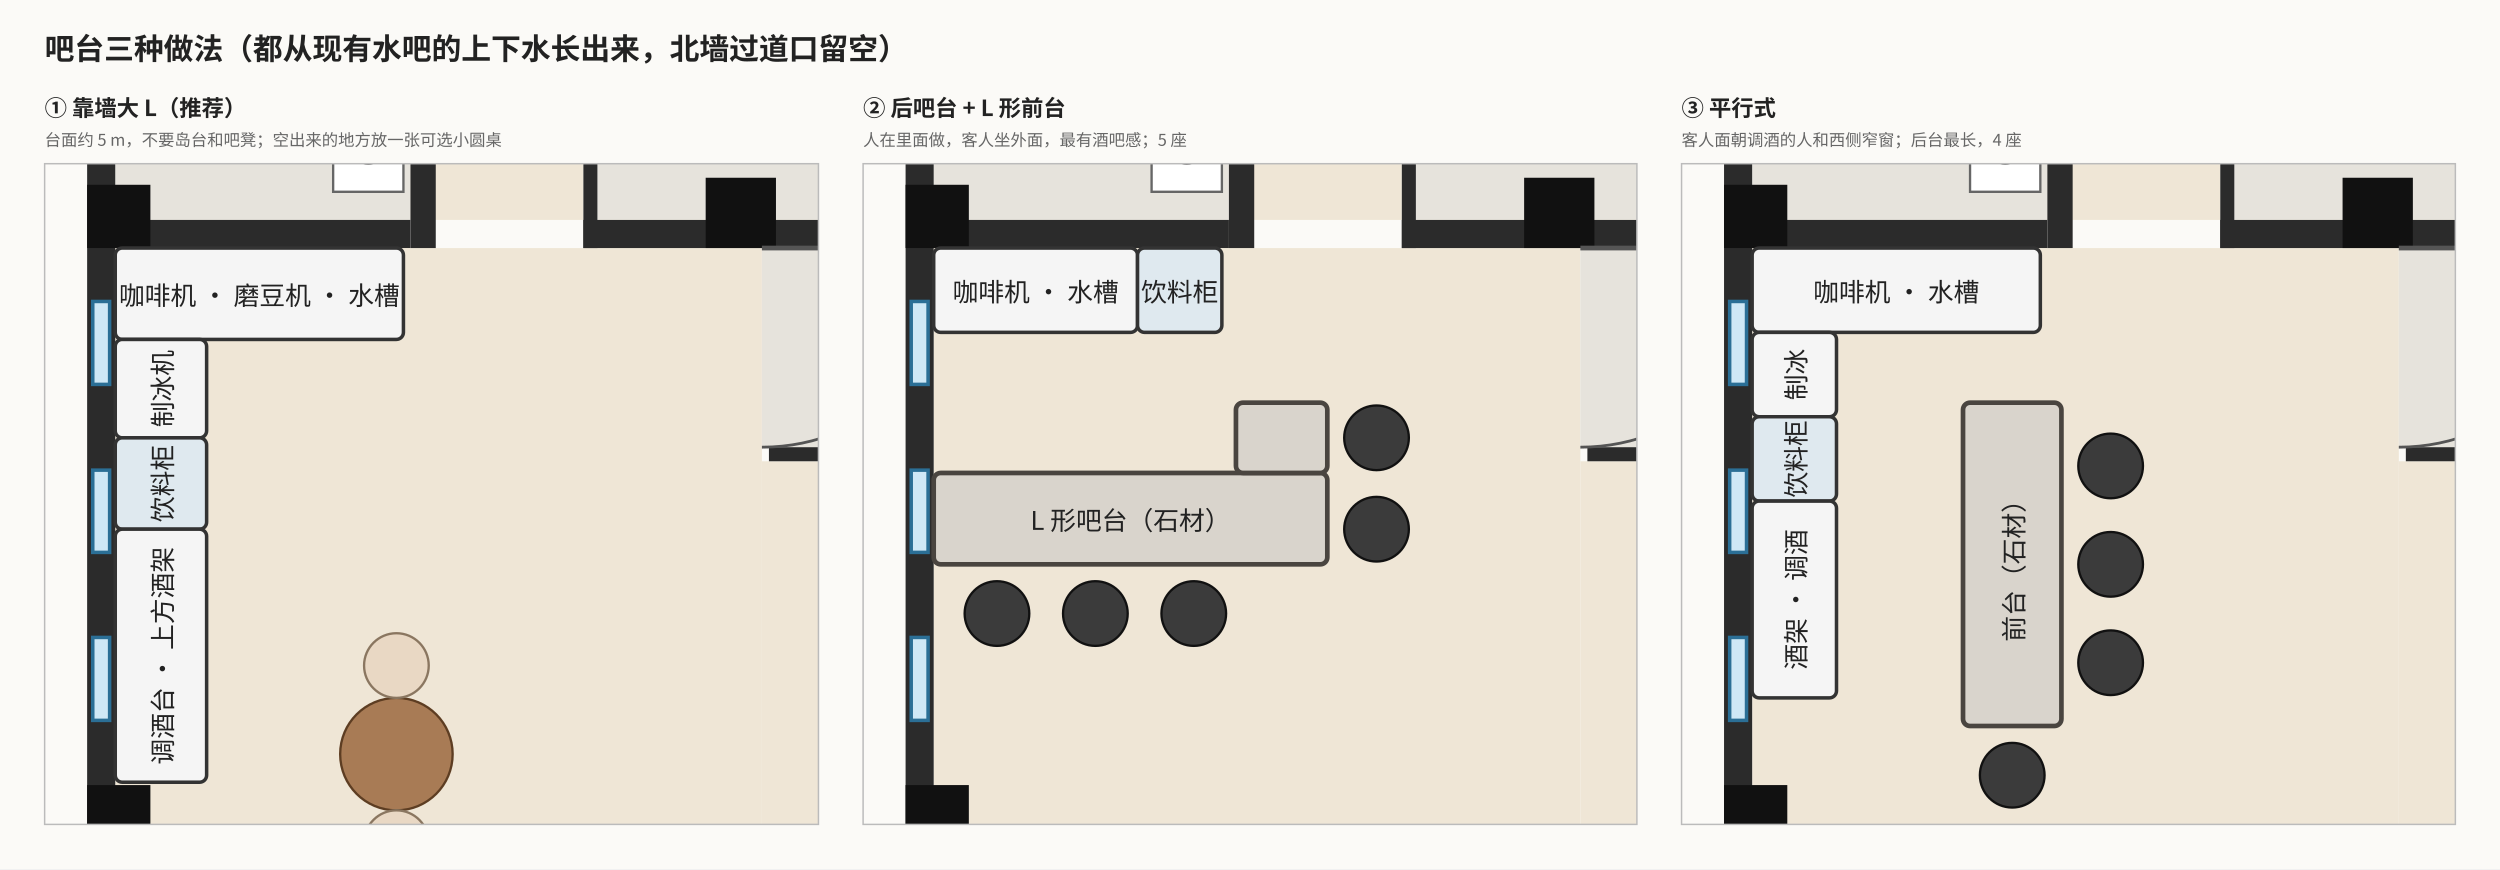
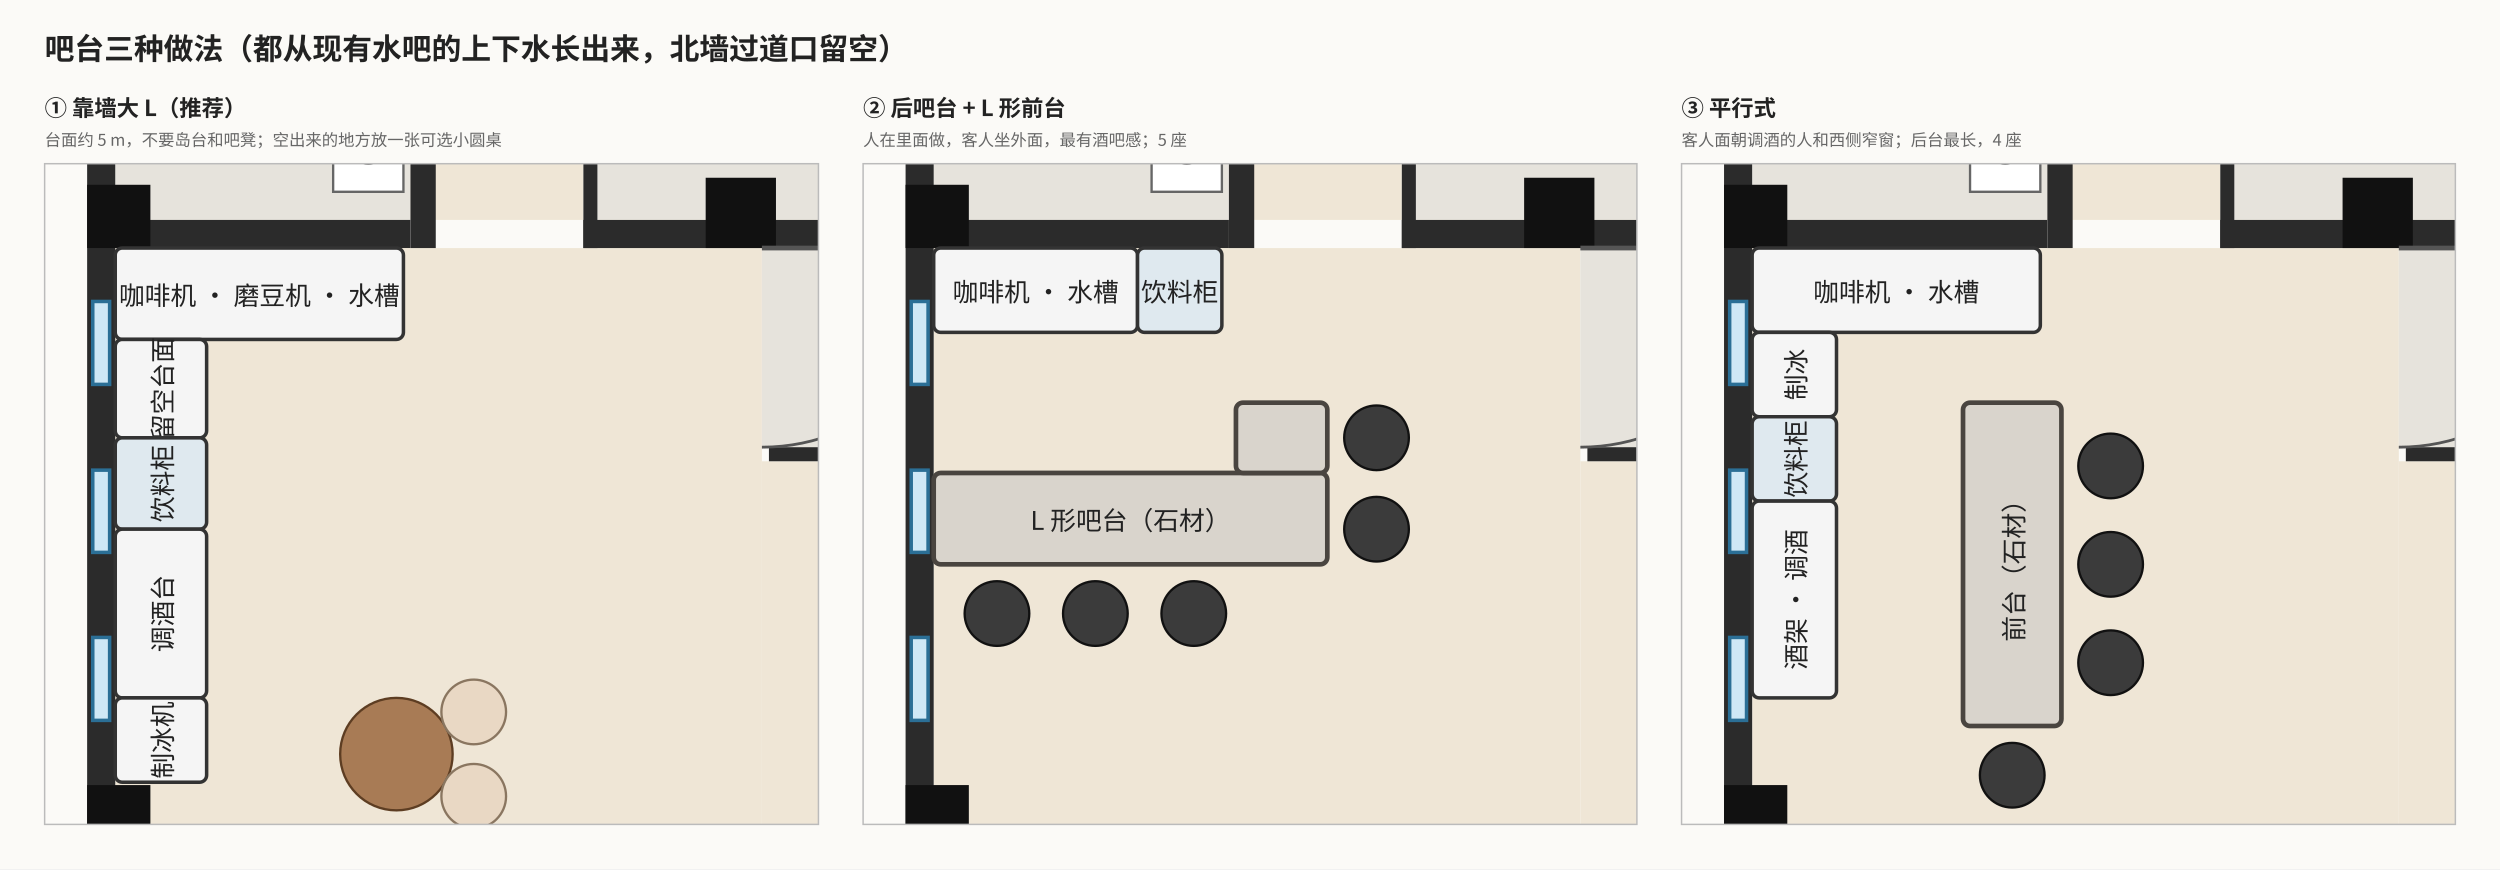
<svg xmlns="http://www.w3.org/2000/svg" viewBox="0 0 1680 584" width="1680" height="584">
  <style>
  .bg{fill:#fbfaf7}
  .floor{fill:#efe6d6}
  .annex{fill:#e6e3dc}
  .balcony{fill:#e3ece4;stroke:#7a8b7c;stroke-width:3}
  .platform{fill:#eeeeee;stroke:#9a9a9a;stroke-width:1;stroke-dasharray:4 3}
  .wall{fill:#2b2b2b}
  .column{fill:#111}
  .window{fill:#cfe8f6;stroke:#2b6f96;stroke-width:1.5}
  .glass{fill:#a9d6ef;stroke:#2b6f96;stroke-width:1}
  .door{fill:none;stroke:#555;stroke-width:1.2}
  .door-leaf{stroke:#555;stroke-width:2}
  .tread{stroke:#888;stroke-width:1}
  .lift{fill:none;stroke:#666;stroke-width:1}
  .fixture{fill:#fff;stroke:#666;stroke-width:1}
  .wood{fill:#a87b55;stroke:#5d3d22;stroke-width:1}
  .desk{fill:#7a5236;stroke:#3e2614;stroke-width:1.5}
  .soft{fill:#e9d8c4;stroke:#8a7660;stroke-width:1}
  .sofa{fill:#c9b79c;stroke:#7d6a50;stroke-width:1.5}
  .dark{fill:#3b3b3b;stroke:#111;stroke-width:1}
  .leather{fill:#6b4429;stroke:#3b2414;stroke-width:1}
  .box{fill:#eadcc3;stroke:#8a7660;stroke-width:1}
  .lamp{fill:#fff3c4;stroke:#b89a2e;stroke-width:1}
  .plant{fill:#9cc59a;stroke:#4f7d4c;stroke-width:1}
  .bar{fill:#f5f5f5;stroke:#333;stroke-width:1.5}
  .fridge{fill:#dfe9ef;stroke:#333;stroke-width:1.5}
  .counter{fill:#d9d4cc;stroke:#4a4540;stroke-width:2}
  .stool{fill:#3b3b3b;stroke:#111;stroke-width:1}
  .wall-new{fill:#4a4a4a;stroke:#222;stroke-width:1}
  .z-foyer{fill:#b9b2a6;fill-opacity:.45;stroke:#8a8277;stroke-width:1;stroke-dasharray:3 2}
  .boundary{stroke:#8a5a34;stroke-width:3;stroke-dasharray:8 4}
  .art{fill:#f1e4cc;stroke:#8a5a34;stroke-width:1.5}
  .z-lobby{fill:#c8a165;fill-opacity:.10;stroke:none}
  .sight{stroke:#c0392b;stroke-width:1.5;stroke-dasharray:5 4}
  .mirror{fill:#e8f4fa;stroke:#59606a;stroke-width:1}
  .panel{fill:#3a3530;stroke:#1f1b18;stroke-width:1}
+   .acoustic{fill:#7d8c6a;stroke:#4f5a40;stroke-width:1}
  .cabinet{fill:#fff;stroke:#555;stroke-width:1}
  .ghost{fill:none;stroke:#8a8a8a;stroke-width:1;stroke-dasharray:3 3}
  .speaker{fill:#8a5a34;stroke:#2b1a0e;stroke-width:1.5}
  .tv{fill:#111;stroke:#000}
  .z-bar{fill:#c8a165;fill-opacity:.12;stroke:#c8a165;stroke-width:1;stroke-dasharray:4 3}
  .z-rug{fill:#8d96a0;fill-opacity:.18;stroke:#8d96a0;stroke-width:1;stroke-dasharray:4 3}
  .z-work{fill:#7a5236;fill-opacity:.07;stroke:#7a5236;stroke-width:1;stroke-dasharray:4 3}
  .sound{fill:none;stroke:#c0392b;stroke-width:1;stroke-dasharray:3 3}
  .pencil-add{fill:#e67e22;stroke:#e67e22}
  .pencil-add-line{fill:none;stroke:#e67e22;stroke-width:2.5}
  .pencil-del{fill:none;stroke:#d62d20;stroke-width:2;stroke-dasharray:5 3}
  .pencil-x{stroke:#d62d20;stroke-width:2}
  text{font-family:"PingFang SC","Noto Sans CJK SC","WenQuanYi Zen Hei","Microsoft YaHei",sans-serif;fill:#222}
  .lbl{font-size:11px;text-anchor:middle;dominant-baseline:central}
  .lbl-inv{fill:#fff}
  .room{font-size:13px;font-weight:700;fill:#555;text-anchor:middle;dominant-baseline:central;letter-spacing:1px}
  .zone-lbl{font-size:12px;font-weight:600;text-anchor:middle;dominant-baseline:central;fill:#5a4a35}
  .pencil-lbl{font-size:11px;font-weight:600;fill:#c0392b;text-anchor:middle;dominant-baseline:central}
  .title{font-size:20px;font-weight:700}
  .panel-title{font-size:15px;font-weight:700}
  .note-c{font-size:11px;fill:#888;text-anchor:middle;dominant-baseline:central}
  .note{font-size:11px;fill:#666}
  .dim{stroke:#777;stroke-width:1;fill:none}
  .dim-txt{font-size:10px;fill:#555;text-anchor:middle;dominant-baseline:central}
</style>
  <rect class="bg" width="100%" height="100%" />
  <text class="title" x="30" y="40">吧台三种做法（都从现有水吧的上下水长出来，北墙过道口留空）</text>
  <text class="panel-title" x="30" y="78">① 靠墙大 L（推荐）</text>
  <text class="note" x="30" y="98">台面约 5 m，不要岛台和吧凳；空出来的地方放一张可选小圆桌</text>
  <svg x="30" y="110" width="520" height="444" viewBox="-18 192 330 282">
    <rect class="platform" x="0.0" y="798.0" width="291.0" height="60.0" rx="0" />
    <text class="lbl" x="144.0" y="828.0">空调平台</text>
    <polygon class="balcony" points="291.0,858.0 291.0,654.0 618.0,654.0 618.0,330.0 690.0,330.0 690.0,858.0" />
    <text class="room" x="438.0" y="837.0">L 形阳台（朝南）≈ 29 ㎡</text>
    <rect class="floor" x="12.0" y="228.0" width="276.0" height="552.0" rx="0" />
    <rect class="floor" x="288.0" y="319.0" width="318.0" height="323.0" rx="0" />
    <rect class="floor" x="138.0" y="78.0" width="73.8" height="138.0" rx="0" />
    <rect class="annex" x="12.0" y="12.0" width="126.0" height="204.0" rx="0" />
    <rect class="annex" x="217.8" y="12.0" width="151.2" height="204.0" rx="0" />
    <rect class="annex" x="138.0" y="12.0" width="79.8" height="60.0" rx="0" />
    <rect class="annex" x="288.0" y="228.0" width="87.0" height="85.0" rx="0" />
    <rect class="annex" x="375.0" y="216.0" width="231.0" height="97.0" rx="0" />
    <rect class="annex" x="519.0" y="12.0" width="87.0" height="204.0" rx="0" />
    <rect class="annex" x="379.8" y="12.0" width="139.2" height="78.0" rx="0" />
    <rect class="annex" x="375.0" y="96.0" width="138.0" height="114.0" rx="0" />
    <line class="tread" x1="379.8" y1="90.0" x2="379.8" y2="12.0" />
    <line class="tread" x1="396.6" y1="90.0" x2="396.6" y2="12.0" />
    <line class="tread" x1="413.4" y1="90.0" x2="413.4" y2="12.0" />
    <line class="tread" x1="430.2" y1="90.0" x2="430.2" y2="12.0" />
    <line class="tread" x1="447.0" y1="90.0" x2="447.0" y2="12.0" />
    <line class="tread" x1="463.8" y1="90.0" x2="463.8" y2="12.0" />
    <line class="tread" x1="480.6" y1="90.0" x2="480.6" y2="12.0" />
    <line class="tread" x1="497.4" y1="90.0" x2="497.4" y2="12.0" />
    <line class="tread" x1="514.2" y1="90.0" x2="514.2" y2="12.0" />
    <line class="tread" x1="523.8" y1="204.0" x2="597.0" y2="204.0" />
    <line class="tread" x1="523.8" y1="187.2" x2="597.0" y2="187.2" />
    <line class="tread" x1="523.8" y1="170.4" x2="597.0" y2="170.4" />
    <line class="tread" x1="523.8" y1="153.6" x2="597.0" y2="153.6" />
    <line class="tread" x1="523.8" y1="136.8" x2="597.0" y2="136.8" />
    <line class="tread" x1="523.8" y1="120.0" x2="597.0" y2="120.0" />
    <line class="tread" x1="523.8" y1="103.2" x2="597.0" y2="103.2" />
    <text class="lbl" x="560.4" y="151.2">楼梯 ↓</text>
    <rect class="lift" x="393.0" y="111.0" width="102.0" height="84.0" rx="0" />
    <line class="lift" x1="393.0" y1="111.0" x2="495.0" y2="195.0" />
    <line class="lift" x1="393.0" y1="195.0" x2="495.0" y2="111.0" />
    <text class="room" x="444.0" y="153.0">电梯</text>
    <circle class="fixture" cx="54.0" cy="177.0" r="8.4" />
    <rect class="fixture" x="105.0" y="144.0" width="30.0" height="60.0" rx="0" />
    <ellipse class="fixture" cx="120.0" cy="174.0" rx="10.2" ry="18.0" />
    <rect class="fixture" x="16.8" y="81.0" width="46.2" height="48.0" rx="10" />
    <ellipse class="fixture" cx="54.0" cy="42.0" rx="21.6" ry="15.6" />
    <rect class="wall" x="0.0" y="0.0" width="12.0" height="798.0" rx="0" />
    <rect class="wall" x="0.0" y="780.0" width="291.0" height="18.0" rx="0" />
    <rect class="wall" x="279.0" y="642.0" width="12.0" height="156.0" rx="0" />
    <rect class="wall" x="279.0" y="642.0" width="339.0" height="12.0" rx="0" />
    <rect class="wall" x="606.0" y="0.0" width="12.0" height="654.0" rx="0" />
    <rect class="wall" x="0.0" y="0.0" width="618.0" height="12.0" rx="0" />
    <rect class="wall" x="12.0" y="216.0" width="126.0" height="12.0" rx="0" />
    <rect class="wall" x="138.0" y="129.0" width="10.8" height="99.0" rx="0" />
    <rect class="wall" x="138.0" y="72.0" width="10.8" height="15.0" rx="0" />
    <rect class="wall" x="129.0" y="12.0" width="9.0" height="60.0" rx="0" />
    <rect class="wall" x="12.0" y="135.0" width="126.0" height="3.0" rx="0" />
    <rect class="wall" x="12.0" y="72.0" width="75.0" height="6.0" rx="0" />
    <rect class="wall" x="123.0" y="72.0" width="15.0" height="6.0" rx="0" />
    <rect class="wall" x="138.0" y="72.0" width="7.2" height="6.0" rx="0" />
    <rect class="wall" x="187.2" y="72.0" width="30.6" height="6.0" rx="0" />
    <rect class="wall" x="211.8" y="72.0" width="6.0" height="156.0" rx="0" />
    <rect class="wall" x="211.8" y="216.0" width="163.2" height="12.0" rx="0" />
    <rect class="wall" x="369.0" y="12.0" width="6.0" height="216.0" rx="0" />
    <rect class="wall" x="375.0" y="210.0" width="33.0" height="6.0" rx="0" />
    <rect class="wall" x="462.0" y="210.0" width="57.0" height="6.0" rx="0" />
    <rect class="wall" x="513.0" y="90.0" width="6.0" height="126.0" rx="0" />
    <rect class="wall" x="375.0" y="90.0" width="144.0" height="6.0" rx="0" />
    <rect class="wall" x="291.0" y="313.0" width="315.0" height="6.0" rx="0" />
    <rect class="column" x="0.0" y="738.0" width="27.0" height="27.0" rx="0" />
    <rect class="column" x="0.0" y="457.2" width="27.0" height="30.6" rx="0" />
    <rect class="column" x="0.0" y="201.0" width="27.0" height="27.0" rx="0" />
    <rect class="column" x="273.0" y="738.0" width="27.0" height="27.0" rx="0" />
    <rect class="column" x="594.0" y="630.0" width="24.0" height="27.0" rx="0" />
    <rect class="column" x="594.0" y="457.2" width="24.0" height="30.6" rx="0" />
    <rect class="column" x="594.0" y="201.0" width="24.0" height="24.0" rx="0" />
    <rect class="column" x="264.0" y="198.0" width="30.0" height="30.0" rx="0" />
    <rect class="window" x="2.4" y="594.0" width="7.2" height="36.0" rx="0" />
    <rect class="window" x="2.4" y="524.4" width="7.2" height="34.2" rx="0" />
    <rect class="window" x="2.4" y="394.2" width="7.2" height="35.4" rx="0" />
    <rect class="window" x="2.4" y="322.8" width="7.2" height="35.1" rx="0" />
    <rect class="window" x="2.4" y="250.8" width="7.2" height="35.4" rx="0" />
    <rect class="window" x="67.8" y="784.8" width="33.6" height="8.4" rx="0" />
    <rect class="window" x="140.4" y="784.8" width="34.2" height="8.4" rx="0" />
    <rect class="window" x="209.4" y="784.8" width="34.2" height="8.4" rx="0" />
    <rect class="window" x="608.4" y="544.2" width="7.2" height="35.4" rx="0" />
    <rect class="window" x="608.4" y="496.5" width="7.2" height="35.7" rx="0" />
    <rect class="window" x="608.4" y="390.6" width="7.2" height="35.4" rx="0" />
    <rect class="window" x="608.4" y="342.9" width="7.2" height="35.7" rx="0" />
    <rect class="glass" x="297.0" y="644.4" width="114.0" height="7.2" rx="0" />
    <text class="note-c" x="354.0" y="666.6">落地玻璃</text>
    <rect class="glass" x="498.0" y="644.4" width="96.0" height="7.2" rx="0" />
    <text class="note-c" x="546.0" y="666.6">落地玻璃</text>
    <rect class="floor" x="411.0" y="642.0" width="87.0" height="12.0" rx="0" />
    <line class="door-leaf" x1="411.0" y1="642.0" x2="411.0" y2="598.5" />
    <path class="door" d="M 411.0 598.5 A 43.5 43.5 0 0 1 454.5 642.0" />
    <line class="door-leaf" x1="498.0" y1="642.0" x2="498.0" y2="598.5" />
    <path class="door" d="M 498.0 598.5 A 43.5 43.5 0 0 0 454.5 642.0" />
    <line class="door-leaf" x1="148.8" y1="87.0" x2="190.8" y2="87.0" />
    <path class="door" d="M 190.8 87.0 A 42.0 42.0 0 0 1 148.8 129.0" />
    <line class="door-leaf" x1="87.0" y1="72.0" x2="87.0" y2="36.0" />
    <path class="door" d="M 87.0 36.0 A 36.0 36.0 0 0 1 123.0 72.0" />
    <line class="door-leaf" x1="145.2" y1="72.0" x2="145.2" y2="30.0" />
    <path class="door" d="M 145.2 30.0 A 42.0 42.0 0 0 1 187.2 72.0" />
    <line class="door-leaf" x1="288.0" y1="228.0" x2="373.0" y2="228.0" />
    <path class="door" d="M 373.0 228.0 A 85.0 85.0 0 0 1 288.0 313.0" />
    <rect class="cabinet" x="367.8" y="291.3" width="141.6" height="21.7" rx="0" />
    <line class="lift" x1="367.8" y1="291.3" x2="509.4" y2="313.0" />
    <line class="lift" x1="367.8" y1="313.0" x2="509.4" y2="291.3" />
    <rect class="cabinet" x="12.0" y="678.6" width="25.8" height="57.0" rx="0" />
    <line class="lift" x1="12.0" y1="678.6" x2="37.8" y2="735.6" />
    <line class="lift" x1="12.0" y1="735.6" x2="37.8" y2="678.6" />
    <text class="room" x="108.0" y="99.0">卫生间</text>
    <text class="lbl" x="177.0" y="144.0">过道</text>
    <text class="room" x="294.0" y="114.0">储藏间</text>
    <text class="room" x="330.0" y="267.0">前室</text>
    <text class="lbl" x="438.0" y="302.2">玄关柜</text>
    <rect class="bar" x="12.0" y="228.0" width="123.0" height="39.0" rx="3" />
    <text class="lbl" x="73.5" y="247.5">咖啡机 · 磨豆机 · 水槽</text>
    <rect class="bar" x="12.0" y="267.0" width="39.0" height="42.0" rx="3" />
-     <text class="lbl" x="31.5" y="288.0" transform="rotate(-90 31.5 288.0)">制冰机</text>
+     <text class="lbl" x="31.5" y="288.0" transform="rotate(-90 31.5 288.0)">留空台面</text>
    <rect class="fridge" x="12.0" y="309.0" width="39.0" height="39.0" rx="3" />
    <text class="lbl" x="31.5" y="328.5" transform="rotate(-90 31.5 328.5)">饮料柜</text>
-     <rect class="bar" x="12.0" y="348.0" width="39.0" height="108.0" rx="3" />
-     <text class="lbl" x="31.5" y="402.0" transform="rotate(-90 31.5 402.0)">调酒台 · 上方酒架</text>
+     <rect class="bar" x="12.0" y="348.0" width="39.0" height="72.0" rx="3" />
+     <text class="lbl" x="31.5" y="384.0" transform="rotate(-90 31.5 384.0)">调酒台</text>
+     <rect class="bar" x="12.0" y="420.0" width="39.0" height="36.0" rx="3" />
+     <text class="lbl" x="31.5" y="438.0" transform="rotate(-90 31.5 438.0)">制冰机</text>
    <circle class="wood" cx="132.0" cy="444.0" r="24.0" />
-     <circle class="soft" cx="132.0" cy="406.2" r="13.8" />
-     <circle class="soft" cx="132.0" cy="481.8" r="13.8" />
+     <circle class="soft" cx="165.0" cy="426.0" r="13.8" />
+     <circle class="soft" cx="165.0" cy="462.0" r="13.8" />
  </svg>
  <rect x="30" y="110" width="520" height="444" fill="none" stroke="#bbb" />
  <text class="panel-title" x="580" y="78">② 后吧台 + L 形前台</text>
  <text class="note" x="580" y="98">人在里面做，客人坐外面，最有酒吧感；5 座</text>
  <svg x="580" y="110" width="520" height="444" viewBox="-18 192 330 282">
    <rect class="platform" x="0.0" y="798.0" width="291.0" height="60.0" rx="0" />
    <text class="lbl" x="144.0" y="828.0">空调平台</text>
    <polygon class="balcony" points="291.0,858.0 291.0,654.0 618.0,654.0 618.0,330.0 690.0,330.0 690.0,858.0" />
    <text class="room" x="438.0" y="837.0">L 形阳台（朝南）≈ 29 ㎡</text>
    <rect class="floor" x="12.0" y="228.0" width="276.0" height="552.0" rx="0" />
    <rect class="floor" x="288.0" y="319.0" width="318.0" height="323.0" rx="0" />
    <rect class="floor" x="138.0" y="78.0" width="73.8" height="138.0" rx="0" />
    <rect class="annex" x="12.0" y="12.0" width="126.0" height="204.0" rx="0" />
    <rect class="annex" x="217.8" y="12.0" width="151.2" height="204.0" rx="0" />
    <rect class="annex" x="138.0" y="12.0" width="79.8" height="60.0" rx="0" />
    <rect class="annex" x="288.0" y="228.0" width="87.0" height="85.0" rx="0" />
    <rect class="annex" x="375.0" y="216.0" width="231.0" height="97.0" rx="0" />
    <rect class="annex" x="519.0" y="12.0" width="87.0" height="204.0" rx="0" />
    <rect class="annex" x="379.8" y="12.0" width="139.2" height="78.0" rx="0" />
    <rect class="annex" x="375.0" y="96.0" width="138.0" height="114.0" rx="0" />
    <line class="tread" x1="379.8" y1="90.0" x2="379.8" y2="12.0" />
    <line class="tread" x1="396.6" y1="90.0" x2="396.6" y2="12.0" />
    <line class="tread" x1="413.4" y1="90.0" x2="413.4" y2="12.0" />
    <line class="tread" x1="430.2" y1="90.0" x2="430.2" y2="12.0" />
    <line class="tread" x1="447.0" y1="90.0" x2="447.0" y2="12.0" />
    <line class="tread" x1="463.8" y1="90.0" x2="463.8" y2="12.0" />
    <line class="tread" x1="480.6" y1="90.0" x2="480.6" y2="12.0" />
    <line class="tread" x1="497.4" y1="90.0" x2="497.4" y2="12.0" />
    <line class="tread" x1="514.2" y1="90.0" x2="514.2" y2="12.0" />
    <line class="tread" x1="523.8" y1="204.0" x2="597.0" y2="204.0" />
    <line class="tread" x1="523.8" y1="187.2" x2="597.0" y2="187.2" />
    <line class="tread" x1="523.8" y1="170.4" x2="597.0" y2="170.4" />
    <line class="tread" x1="523.8" y1="153.6" x2="597.0" y2="153.6" />
    <line class="tread" x1="523.8" y1="136.8" x2="597.0" y2="136.8" />
    <line class="tread" x1="523.8" y1="120.0" x2="597.0" y2="120.0" />
    <line class="tread" x1="523.8" y1="103.2" x2="597.0" y2="103.2" />
    <text class="lbl" x="560.4" y="151.2">楼梯 ↓</text>
    <rect class="lift" x="393.0" y="111.0" width="102.0" height="84.0" rx="0" />
    <line class="lift" x1="393.0" y1="111.0" x2="495.0" y2="195.0" />
    <line class="lift" x1="393.0" y1="195.0" x2="495.0" y2="111.0" />
    <text class="room" x="444.0" y="153.0">电梯</text>
    <circle class="fixture" cx="54.0" cy="177.0" r="8.4" />
    <rect class="fixture" x="105.0" y="144.0" width="30.0" height="60.0" rx="0" />
    <ellipse class="fixture" cx="120.0" cy="174.0" rx="10.2" ry="18.0" />
    <rect class="fixture" x="16.8" y="81.0" width="46.2" height="48.0" rx="10" />
    <ellipse class="fixture" cx="54.0" cy="42.0" rx="21.6" ry="15.6" />
    <rect class="wall" x="0.0" y="0.0" width="12.0" height="798.0" rx="0" />
    <rect class="wall" x="0.0" y="780.0" width="291.0" height="18.0" rx="0" />
    <rect class="wall" x="279.0" y="642.0" width="12.0" height="156.0" rx="0" />
    <rect class="wall" x="279.0" y="642.0" width="339.0" height="12.0" rx="0" />
    <rect class="wall" x="606.0" y="0.0" width="12.0" height="654.0" rx="0" />
    <rect class="wall" x="0.0" y="0.0" width="618.0" height="12.0" rx="0" />
    <rect class="wall" x="12.0" y="216.0" width="126.0" height="12.0" rx="0" />
    <rect class="wall" x="138.0" y="129.0" width="10.8" height="99.0" rx="0" />
    <rect class="wall" x="138.0" y="72.0" width="10.8" height="15.0" rx="0" />
    <rect class="wall" x="129.0" y="12.0" width="9.0" height="60.0" rx="0" />
    <rect class="wall" x="12.0" y="135.0" width="126.0" height="3.0" rx="0" />
    <rect class="wall" x="12.0" y="72.0" width="75.0" height="6.0" rx="0" />
    <rect class="wall" x="123.0" y="72.0" width="15.0" height="6.0" rx="0" />
    <rect class="wall" x="138.0" y="72.0" width="7.2" height="6.0" rx="0" />
    <rect class="wall" x="187.2" y="72.0" width="30.6" height="6.0" rx="0" />
    <rect class="wall" x="211.8" y="72.0" width="6.0" height="156.0" rx="0" />
    <rect class="wall" x="211.8" y="216.0" width="163.2" height="12.0" rx="0" />
    <rect class="wall" x="369.0" y="12.0" width="6.0" height="216.0" rx="0" />
    <rect class="wall" x="375.0" y="210.0" width="33.0" height="6.0" rx="0" />
    <rect class="wall" x="462.0" y="210.0" width="57.0" height="6.0" rx="0" />
    <rect class="wall" x="513.0" y="90.0" width="6.0" height="126.0" rx="0" />
    <rect class="wall" x="375.0" y="90.0" width="144.0" height="6.0" rx="0" />
    <rect class="wall" x="291.0" y="313.0" width="315.0" height="6.0" rx="0" />
    <rect class="column" x="0.0" y="738.0" width="27.0" height="27.0" rx="0" />
    <rect class="column" x="0.0" y="457.2" width="27.0" height="30.6" rx="0" />
    <rect class="column" x="0.0" y="201.0" width="27.0" height="27.0" rx="0" />
    <rect class="column" x="273.0" y="738.0" width="27.0" height="27.0" rx="0" />
    <rect class="column" x="594.0" y="630.0" width="24.0" height="27.0" rx="0" />
    <rect class="column" x="594.0" y="457.2" width="24.0" height="30.6" rx="0" />
    <rect class="column" x="594.0" y="201.0" width="24.0" height="24.0" rx="0" />
    <rect class="column" x="264.0" y="198.0" width="30.0" height="30.0" rx="0" />
    <rect class="window" x="2.4" y="594.0" width="7.2" height="36.0" rx="0" />
    <rect class="window" x="2.4" y="524.4" width="7.2" height="34.2" rx="0" />
    <rect class="window" x="2.4" y="394.2" width="7.2" height="35.4" rx="0" />
    <rect class="window" x="2.4" y="322.8" width="7.2" height="35.1" rx="0" />
    <rect class="window" x="2.4" y="250.8" width="7.2" height="35.4" rx="0" />
    <rect class="window" x="67.8" y="784.8" width="33.6" height="8.4" rx="0" />
    <rect class="window" x="140.4" y="784.8" width="34.2" height="8.4" rx="0" />
    <rect class="window" x="209.4" y="784.8" width="34.2" height="8.4" rx="0" />
    <rect class="window" x="608.4" y="544.2" width="7.2" height="35.4" rx="0" />
    <rect class="window" x="608.4" y="496.5" width="7.2" height="35.7" rx="0" />
    <rect class="window" x="608.4" y="390.6" width="7.2" height="35.4" rx="0" />
    <rect class="window" x="608.4" y="342.9" width="7.2" height="35.7" rx="0" />
    <rect class="glass" x="297.0" y="644.4" width="114.0" height="7.2" rx="0" />
    <text class="note-c" x="354.0" y="666.6">落地玻璃</text>
    <rect class="glass" x="498.0" y="644.4" width="96.0" height="7.2" rx="0" />
    <text class="note-c" x="546.0" y="666.6">落地玻璃</text>
    <rect class="floor" x="411.0" y="642.0" width="87.0" height="12.0" rx="0" />
    <line class="door-leaf" x1="411.0" y1="642.0" x2="411.0" y2="598.5" />
    <path class="door" d="M 411.0 598.5 A 43.5 43.5 0 0 1 454.5 642.0" />
    <line class="door-leaf" x1="498.0" y1="642.0" x2="498.0" y2="598.5" />
    <path class="door" d="M 498.0 598.5 A 43.5 43.5 0 0 0 454.5 642.0" />
    <line class="door-leaf" x1="148.8" y1="87.0" x2="190.8" y2="87.0" />
    <path class="door" d="M 190.8 87.0 A 42.0 42.0 0 0 1 148.8 129.0" />
    <line class="door-leaf" x1="87.0" y1="72.0" x2="87.0" y2="36.0" />
    <path class="door" d="M 87.0 36.0 A 36.0 36.0 0 0 1 123.0 72.0" />
    <line class="door-leaf" x1="145.2" y1="72.0" x2="145.2" y2="30.0" />
    <path class="door" d="M 145.2 30.0 A 42.0 42.0 0 0 1 187.2 72.0" />
    <line class="door-leaf" x1="288.0" y1="228.0" x2="373.0" y2="228.0" />
    <path class="door" d="M 373.0 228.0 A 85.0 85.0 0 0 1 288.0 313.0" />
    <rect class="cabinet" x="367.8" y="291.3" width="141.6" height="21.7" rx="0" />
    <line class="lift" x1="367.8" y1="291.3" x2="509.4" y2="313.0" />
    <line class="lift" x1="367.8" y1="313.0" x2="509.4" y2="291.3" />
    <rect class="cabinet" x="12.0" y="678.6" width="25.8" height="57.0" rx="0" />
    <line class="lift" x1="12.0" y1="678.6" x2="37.8" y2="735.6" />
    <line class="lift" x1="12.0" y1="735.6" x2="37.8" y2="678.6" />
    <text class="room" x="108.0" y="99.0">卫生间</text>
    <text class="lbl" x="177.0" y="144.0">过道</text>
    <text class="room" x="294.0" y="114.0">储藏间</text>
    <text class="room" x="330.0" y="267.0">前室</text>
    <text class="lbl" x="438.0" y="302.2">玄关柜</text>
    <rect class="bar" x="12.0" y="228.0" width="87.0" height="36.0" rx="3" />
    <text class="lbl" x="55.5" y="246.0">咖啡机 · 水槽</text>
    <rect class="fridge" x="99.0" y="228.0" width="36.0" height="36.0" rx="3" />
    <text class="lbl" x="117.0" y="246.0">饮料柜</text>
    <rect class="counter" x="12.0" y="324.0" width="168.0" height="39.0" rx="3" />
    <text class="lbl" x="96.0" y="343.5">L 形吧台（石材）</text>
    <rect class="counter" x="141.0" y="294.0" width="39.0" height="30.0" rx="3" />
    <circle class="stool" cx="39.0" cy="384.0" r="13.8" />
    <circle class="stool" cx="81.0" cy="384.0" r="13.8" />
    <circle class="stool" cx="123.0" cy="384.0" r="13.8" />
    <circle class="stool" cx="201.0" cy="309.0" r="13.8" />
    <circle class="stool" cx="201.0" cy="348.0" r="13.8" />
  </svg>
  <rect x="580" y="110" width="520" height="444" fill="none" stroke="#bbb" />
  <text class="panel-title" x="1130" y="78">③ 平行式</text>
  <text class="note" x="1130" y="98">客人面朝调酒的人和西侧窄窗；后台最长，4 座</text>
  <svg x="1130" y="110" width="520" height="444" viewBox="-18 192 330 282">
    <rect class="platform" x="0.0" y="798.0" width="291.0" height="60.0" rx="0" />
    <text class="lbl" x="144.0" y="828.0">空调平台</text>
    <polygon class="balcony" points="291.0,858.0 291.0,654.0 618.0,654.0 618.0,330.0 690.0,330.0 690.0,858.0" />
    <text class="room" x="438.0" y="837.0">L 形阳台（朝南）≈ 29 ㎡</text>
    <rect class="floor" x="12.0" y="228.0" width="276.0" height="552.0" rx="0" />
    <rect class="floor" x="288.0" y="319.0" width="318.0" height="323.0" rx="0" />
    <rect class="floor" x="138.0" y="78.0" width="73.8" height="138.0" rx="0" />
    <rect class="annex" x="12.0" y="12.0" width="126.0" height="204.0" rx="0" />
    <rect class="annex" x="217.8" y="12.0" width="151.2" height="204.0" rx="0" />
    <rect class="annex" x="138.0" y="12.0" width="79.8" height="60.0" rx="0" />
    <rect class="annex" x="288.0" y="228.0" width="87.0" height="85.0" rx="0" />
    <rect class="annex" x="375.0" y="216.0" width="231.0" height="97.0" rx="0" />
    <rect class="annex" x="519.0" y="12.0" width="87.0" height="204.0" rx="0" />
    <rect class="annex" x="379.8" y="12.0" width="139.2" height="78.0" rx="0" />
    <rect class="annex" x="375.0" y="96.0" width="138.0" height="114.0" rx="0" />
    <line class="tread" x1="379.8" y1="90.0" x2="379.8" y2="12.0" />
    <line class="tread" x1="396.6" y1="90.0" x2="396.6" y2="12.0" />
    <line class="tread" x1="413.4" y1="90.0" x2="413.4" y2="12.0" />
    <line class="tread" x1="430.2" y1="90.0" x2="430.2" y2="12.0" />
    <line class="tread" x1="447.0" y1="90.0" x2="447.0" y2="12.0" />
    <line class="tread" x1="463.8" y1="90.0" x2="463.8" y2="12.0" />
    <line class="tread" x1="480.6" y1="90.0" x2="480.6" y2="12.0" />
    <line class="tread" x1="497.4" y1="90.0" x2="497.4" y2="12.0" />
    <line class="tread" x1="514.2" y1="90.0" x2="514.2" y2="12.0" />
    <line class="tread" x1="523.8" y1="204.0" x2="597.0" y2="204.0" />
    <line class="tread" x1="523.8" y1="187.2" x2="597.0" y2="187.2" />
    <line class="tread" x1="523.8" y1="170.4" x2="597.0" y2="170.4" />
    <line class="tread" x1="523.8" y1="153.6" x2="597.0" y2="153.6" />
    <line class="tread" x1="523.8" y1="136.8" x2="597.0" y2="136.8" />
    <line class="tread" x1="523.8" y1="120.0" x2="597.0" y2="120.0" />
    <line class="tread" x1="523.8" y1="103.2" x2="597.0" y2="103.2" />
    <text class="lbl" x="560.4" y="151.2">楼梯 ↓</text>
    <rect class="lift" x="393.0" y="111.0" width="102.0" height="84.0" rx="0" />
    <line class="lift" x1="393.0" y1="111.0" x2="495.0" y2="195.0" />
    <line class="lift" x1="393.0" y1="195.0" x2="495.0" y2="111.0" />
    <text class="room" x="444.0" y="153.0">电梯</text>
    <circle class="fixture" cx="54.0" cy="177.0" r="8.4" />
    <rect class="fixture" x="105.0" y="144.0" width="30.0" height="60.0" rx="0" />
    <ellipse class="fixture" cx="120.0" cy="174.0" rx="10.2" ry="18.0" />
    <rect class="fixture" x="16.8" y="81.0" width="46.2" height="48.0" rx="10" />
    <ellipse class="fixture" cx="54.0" cy="42.0" rx="21.6" ry="15.6" />
    <rect class="wall" x="0.0" y="0.0" width="12.0" height="798.0" rx="0" />
    <rect class="wall" x="0.0" y="780.0" width="291.0" height="18.0" rx="0" />
    <rect class="wall" x="279.0" y="642.0" width="12.0" height="156.0" rx="0" />
    <rect class="wall" x="279.0" y="642.0" width="339.0" height="12.0" rx="0" />
    <rect class="wall" x="606.0" y="0.0" width="12.0" height="654.0" rx="0" />
    <rect class="wall" x="0.0" y="0.0" width="618.0" height="12.0" rx="0" />
    <rect class="wall" x="12.0" y="216.0" width="126.0" height="12.0" rx="0" />
    <rect class="wall" x="138.0" y="129.0" width="10.8" height="99.0" rx="0" />
    <rect class="wall" x="138.0" y="72.0" width="10.8" height="15.0" rx="0" />
    <rect class="wall" x="129.0" y="12.0" width="9.0" height="60.0" rx="0" />
    <rect class="wall" x="12.0" y="135.0" width="126.0" height="3.0" rx="0" />
    <rect class="wall" x="12.0" y="72.0" width="75.0" height="6.0" rx="0" />
    <rect class="wall" x="123.0" y="72.0" width="15.0" height="6.0" rx="0" />
    <rect class="wall" x="138.0" y="72.0" width="7.2" height="6.0" rx="0" />
    <rect class="wall" x="187.2" y="72.0" width="30.6" height="6.0" rx="0" />
    <rect class="wall" x="211.8" y="72.0" width="6.0" height="156.0" rx="0" />
    <rect class="wall" x="211.8" y="216.0" width="163.2" height="12.0" rx="0" />
    <rect class="wall" x="369.0" y="12.0" width="6.0" height="216.0" rx="0" />
    <rect class="wall" x="375.0" y="210.0" width="33.0" height="6.0" rx="0" />
    <rect class="wall" x="462.0" y="210.0" width="57.0" height="6.0" rx="0" />
    <rect class="wall" x="513.0" y="90.0" width="6.0" height="126.0" rx="0" />
    <rect class="wall" x="375.0" y="90.0" width="144.0" height="6.0" rx="0" />
    <rect class="wall" x="291.0" y="313.0" width="315.0" height="6.0" rx="0" />
    <rect class="column" x="0.0" y="738.0" width="27.0" height="27.0" rx="0" />
    <rect class="column" x="0.0" y="457.2" width="27.0" height="30.6" rx="0" />
    <rect class="column" x="0.0" y="201.0" width="27.0" height="27.0" rx="0" />
    <rect class="column" x="273.0" y="738.0" width="27.0" height="27.0" rx="0" />
    <rect class="column" x="594.0" y="630.0" width="24.0" height="27.0" rx="0" />
    <rect class="column" x="594.0" y="457.2" width="24.0" height="30.6" rx="0" />
    <rect class="column" x="594.0" y="201.0" width="24.0" height="24.0" rx="0" />
    <rect class="column" x="264.0" y="198.0" width="30.0" height="30.0" rx="0" />
    <rect class="window" x="2.4" y="594.0" width="7.2" height="36.0" rx="0" />
    <rect class="window" x="2.4" y="524.4" width="7.2" height="34.2" rx="0" />
    <rect class="window" x="2.4" y="394.2" width="7.2" height="35.4" rx="0" />
    <rect class="window" x="2.4" y="322.8" width="7.2" height="35.1" rx="0" />
    <rect class="window" x="2.4" y="250.8" width="7.2" height="35.4" rx="0" />
    <rect class="window" x="67.8" y="784.8" width="33.6" height="8.4" rx="0" />
    <rect class="window" x="140.4" y="784.8" width="34.2" height="8.4" rx="0" />
    <rect class="window" x="209.4" y="784.8" width="34.2" height="8.4" rx="0" />
    <rect class="window" x="608.4" y="544.2" width="7.2" height="35.4" rx="0" />
    <rect class="window" x="608.4" y="496.5" width="7.2" height="35.7" rx="0" />
    <rect class="window" x="608.4" y="390.6" width="7.2" height="35.4" rx="0" />
    <rect class="window" x="608.4" y="342.9" width="7.2" height="35.7" rx="0" />
    <rect class="glass" x="297.0" y="644.4" width="114.0" height="7.2" rx="0" />
    <text class="note-c" x="354.0" y="666.6">落地玻璃</text>
    <rect class="glass" x="498.0" y="644.4" width="96.0" height="7.2" rx="0" />
    <text class="note-c" x="546.0" y="666.6">落地玻璃</text>
    <rect class="floor" x="411.0" y="642.0" width="87.0" height="12.0" rx="0" />
    <line class="door-leaf" x1="411.0" y1="642.0" x2="411.0" y2="598.5" />
    <path class="door" d="M 411.0 598.5 A 43.5 43.5 0 0 1 454.5 642.0" />
    <line class="door-leaf" x1="498.0" y1="642.0" x2="498.0" y2="598.5" />
    <path class="door" d="M 498.0 598.5 A 43.5 43.5 0 0 0 454.5 642.0" />
    <line class="door-leaf" x1="148.8" y1="87.0" x2="190.8" y2="87.0" />
    <path class="door" d="M 190.8 87.0 A 42.0 42.0 0 0 1 148.8 129.0" />
    <line class="door-leaf" x1="87.0" y1="72.0" x2="87.0" y2="36.0" />
    <path class="door" d="M 87.0 36.0 A 36.0 36.0 0 0 1 123.0 72.0" />
    <line class="door-leaf" x1="145.2" y1="72.0" x2="145.2" y2="30.0" />
    <path class="door" d="M 145.2 30.0 A 42.0 42.0 0 0 1 187.2 72.0" />
    <line class="door-leaf" x1="288.0" y1="228.0" x2="373.0" y2="228.0" />
    <path class="door" d="M 373.0 228.0 A 85.0 85.0 0 0 1 288.0 313.0" />
    <rect class="cabinet" x="367.8" y="291.3" width="141.6" height="21.7" rx="0" />
    <line class="lift" x1="367.8" y1="291.3" x2="509.4" y2="313.0" />
    <line class="lift" x1="367.8" y1="313.0" x2="509.4" y2="291.3" />
    <rect class="cabinet" x="12.0" y="678.6" width="25.8" height="57.0" rx="0" />
    <line class="lift" x1="12.0" y1="678.6" x2="37.8" y2="735.6" />
    <line class="lift" x1="12.0" y1="735.6" x2="37.8" y2="678.6" />
    <text class="room" x="108.0" y="99.0">卫生间</text>
    <text class="lbl" x="177.0" y="144.0">过道</text>
    <text class="room" x="294.0" y="114.0">储藏间</text>
    <text class="room" x="330.0" y="267.0">前室</text>
    <text class="lbl" x="438.0" y="302.2">玄关柜</text>
    <rect class="bar" x="12.0" y="228.0" width="123.0" height="36.0" rx="3" />
    <text class="lbl" x="73.5" y="246.0">咖啡机 · 水槽</text>
    <rect class="bar" x="12.0" y="264.0" width="36.0" height="36.0" rx="3" />
    <text class="lbl" x="30.0" y="282.0" transform="rotate(-90 30.0 282.0)">制冰</text>
    <rect class="fridge" x="12.0" y="300.0" width="36.0" height="36.0" rx="3" />
    <text class="lbl" x="30.0" y="318.0" transform="rotate(-90 30.0 318.0)">饮料柜</text>
    <rect class="bar" x="12.0" y="336.0" width="36.0" height="84.0" rx="3" />
    <text class="lbl" x="30.0" y="378.0" transform="rotate(-90 30.0 378.0)">酒架 · 调酒</text>
    <rect class="counter" x="102.0" y="294.0" width="42.0" height="138.0" rx="3" />
    <text class="lbl" x="123.0" y="363.0" transform="rotate(-90 123.0 363.0)">前台（石材）</text>
    <circle class="stool" cx="165.0" cy="321.0" r="13.8" />
    <circle class="stool" cx="165.0" cy="363.0" r="13.8" />
    <circle class="stool" cx="165.0" cy="405.0" r="13.8" />
    <circle class="stool" cx="123.0" cy="453.0" r="13.8" />
  </svg>
  <rect x="1130" y="110" width="520" height="444" fill="none" stroke="#bbb" />
</svg>
